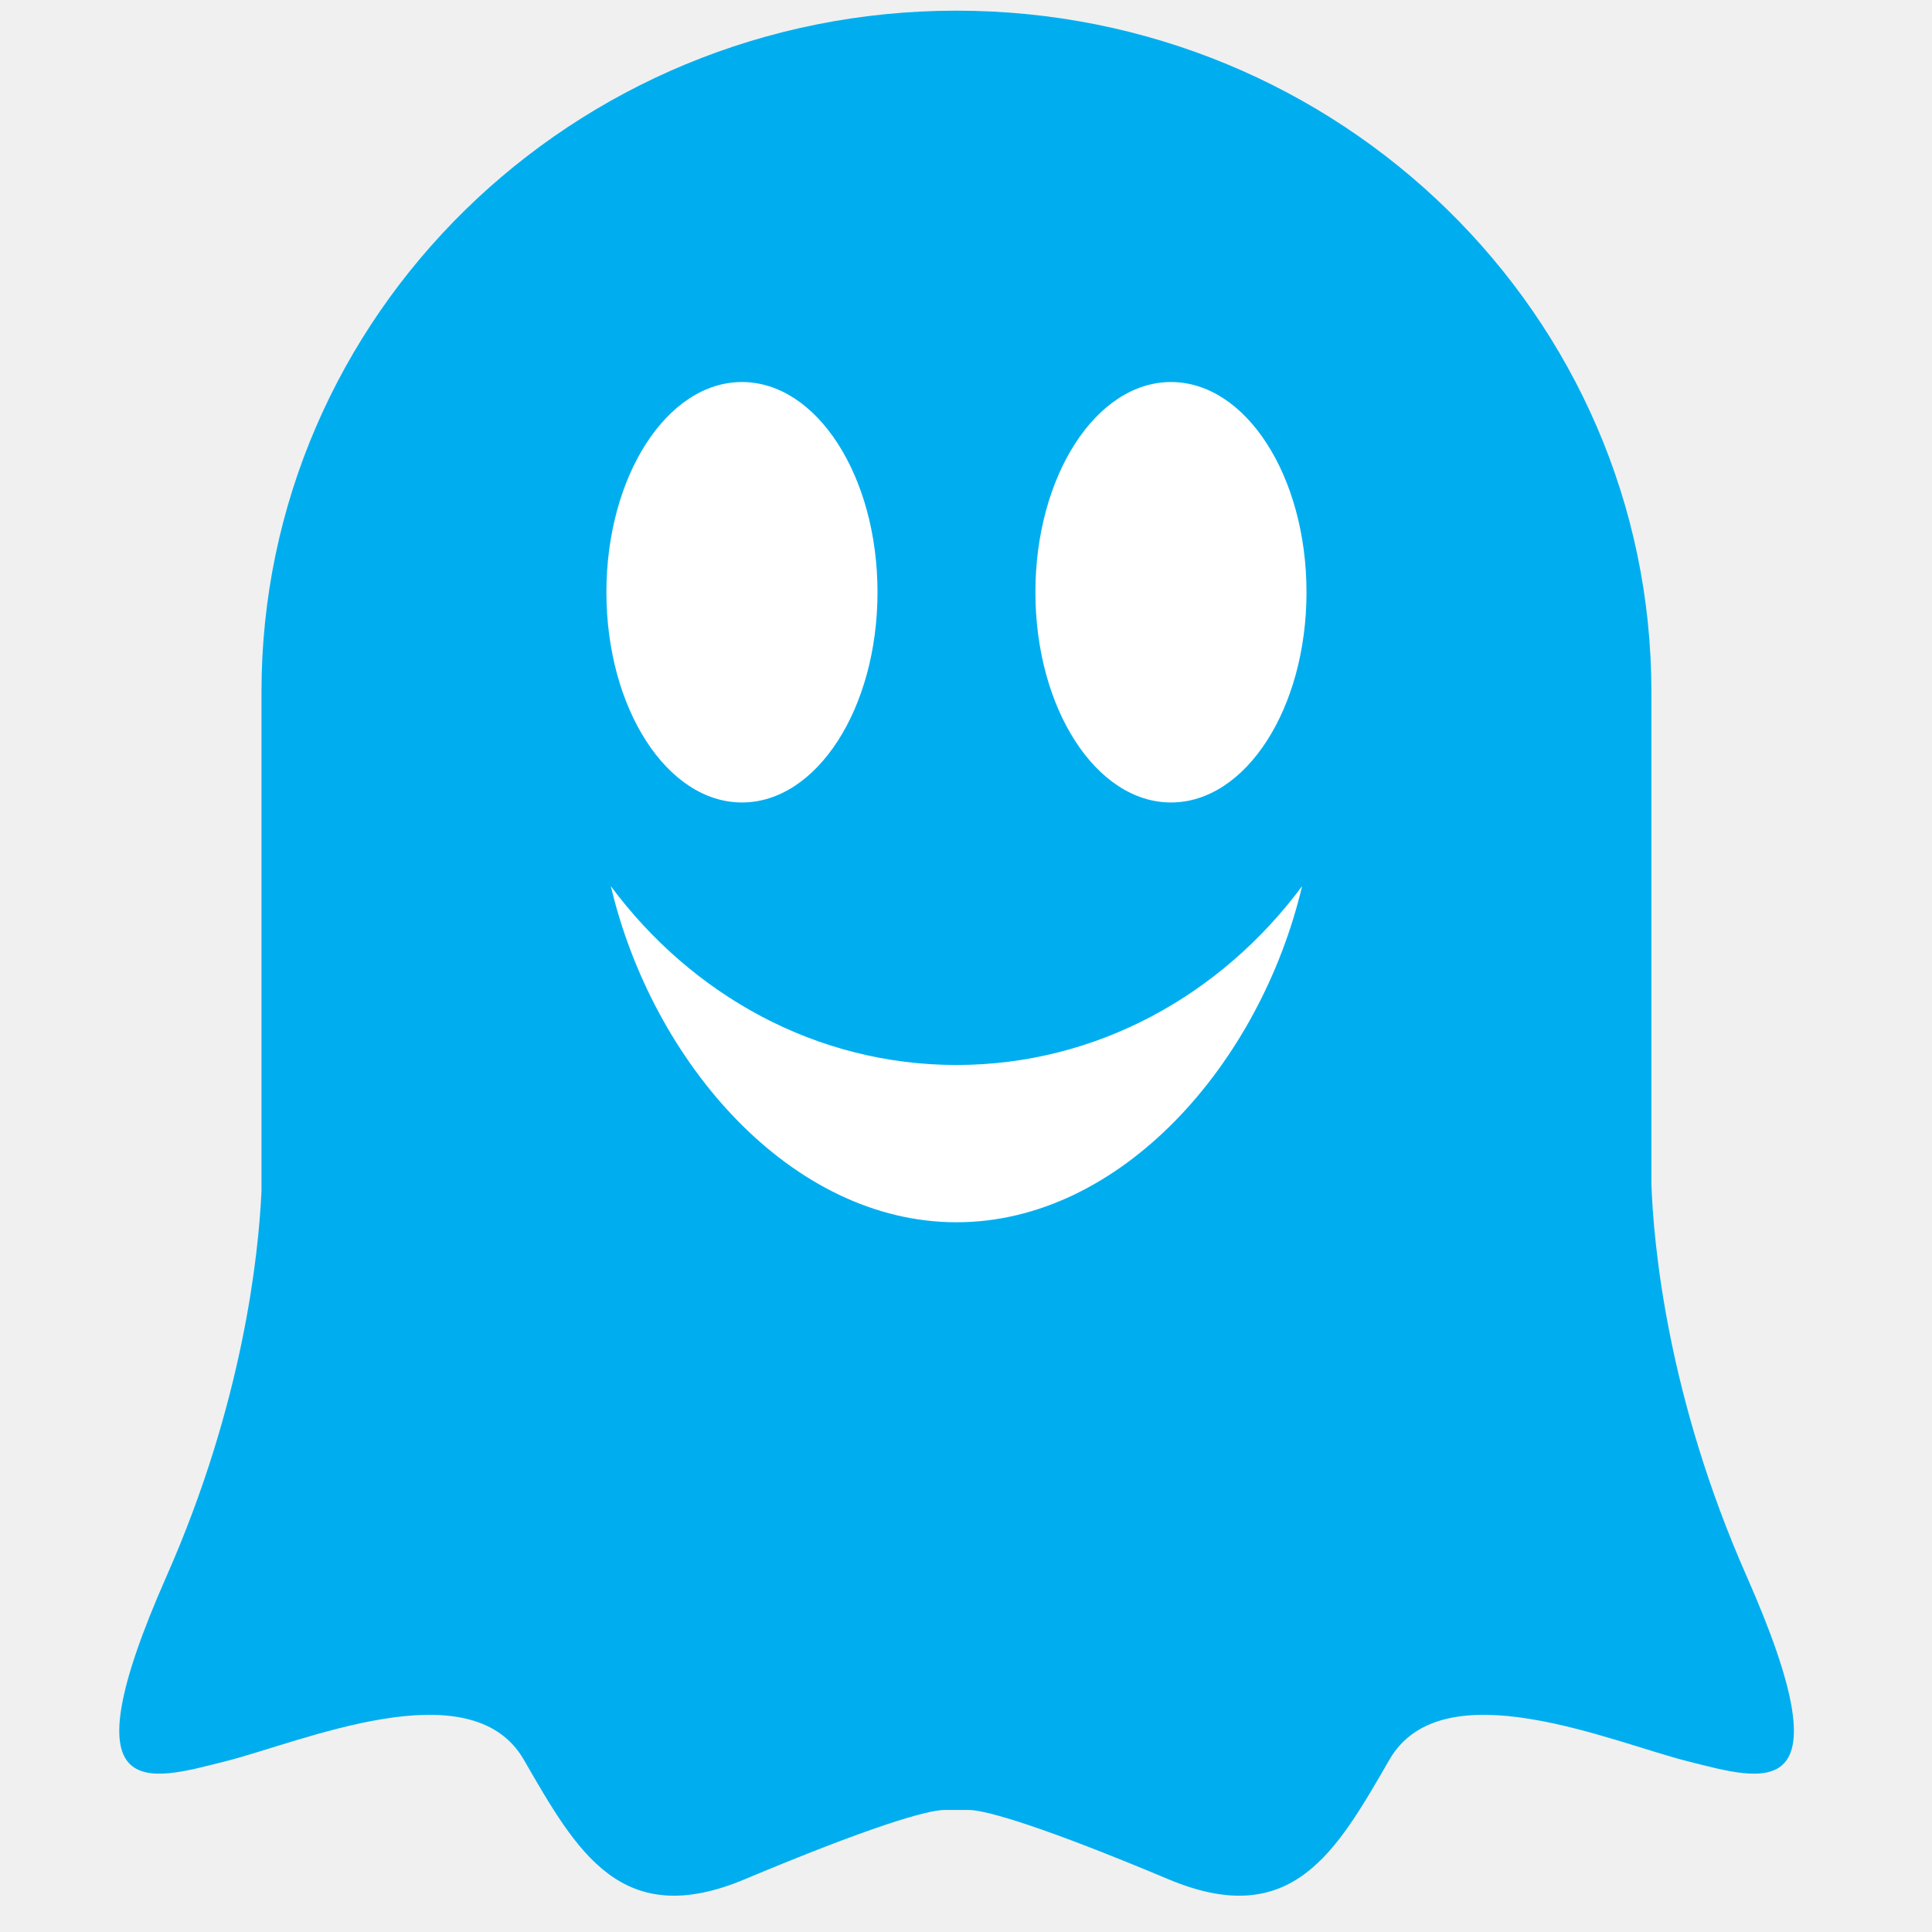
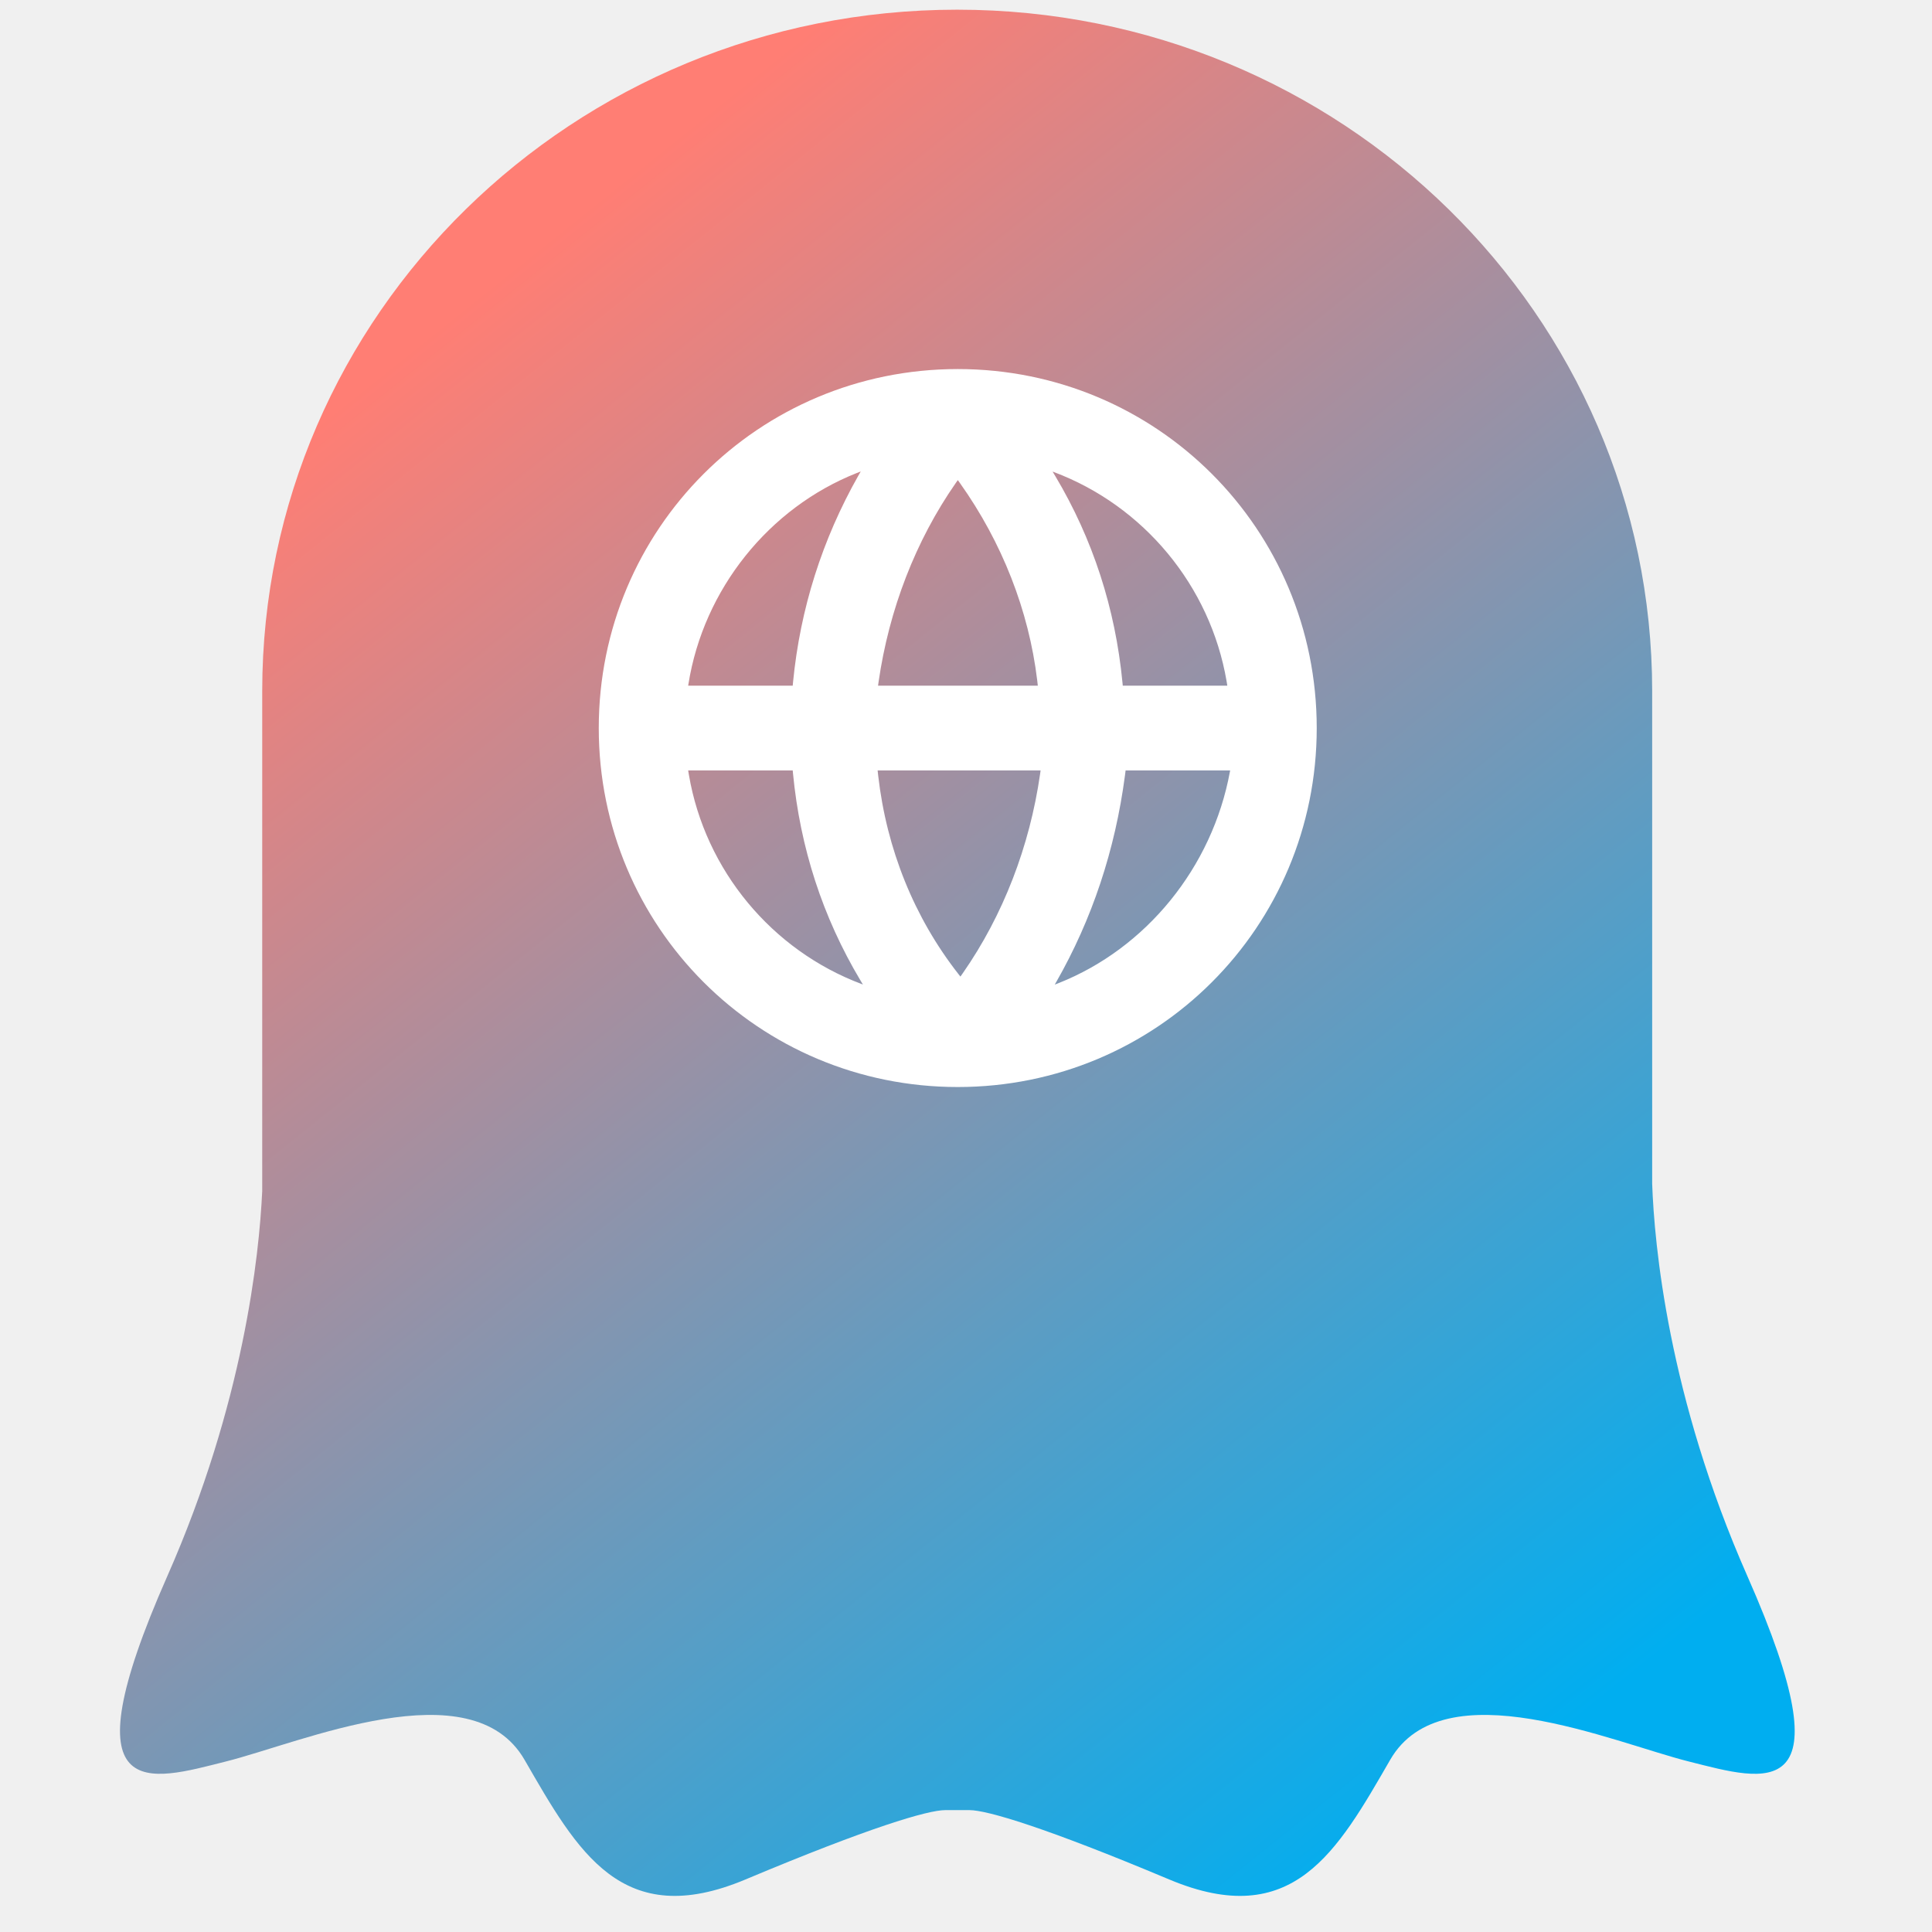
<svg xmlns="http://www.w3.org/2000/svg" width="512" height="512">
  <defs>
-     <clipPath id="clippath0" transform="">
-       <path d="M 431.251 84.91 C 410.218 132.548 406.598 172.911 406.031 188.77 L 406.031 319.261 C 406.031 418.945 323.576 499.75 221.869 499.75 C 120.15 499.75 37.692 418.945 37.692 319.261 L 37.692 186.884 C 36.903 169.824 32.77 130.693 12.554 84.91 C -14.63 23.389 7.862 30.719 28.013 35.782 C 48.159 40.823 93.151 60.58 107.209 36.239 C 121.256 11.912 132.977 -9.221 165.777 4.559 C 198.58 18.326 214.037 22.918 218.72 22.918 L 225.088 22.918 C 229.768 22.918 245.231 18.326 278.028 4.559 C 310.831 -9.221 322.549 11.912 336.604 36.239 C 350.654 60.58 395.643 40.823 415.795 35.782 C 435.943 30.719 458.426 23.389 431.251 84.91" style="fill: none; clip-rule: evenodd;" />
-     </clipPath>
-     <clipPath id="clippath1" transform="">
-       <path d="M 165.023 401.333 C 184.859 401.333 200.943 376.396 200.943 345.627 C 200.943 314.855 184.859 289.913 165.023 289.913 C 145.186 289.913 129.099 314.855 129.099 345.627 C 129.099 376.396 145.186 401.333 165.023 401.333" style="fill: none; clip-rule: evenodd;" />
-     </clipPath>
-     <clipPath id="clippath2" transform="">
-       <path d="M 221.869 178.663 C 178.156 178.663 141.359 220.824 130.271 267.739 C 151.685 238.882 184.743 220.342 221.869 220.342 C 258.989 220.342 292.047 238.882 313.463 267.739 C 302.375 220.824 265.572 178.663 221.869 178.663" style="fill: none; clip-rule: evenodd;" />
-     </clipPath>
-     <clipPath id="clippath3" transform="">
-       <path d="M 278.717 289.913 C 258.864 289.913 242.789 314.855 242.789 345.627 C 242.789 376.396 258.864 401.333 278.717 401.333 C 298.562 401.333 314.632 376.396 314.632 345.627 C 314.632 314.855 298.562 289.913 278.717 289.913" style="fill: none; clip-rule: evenodd;" />
-     </clipPath>
+     <linearGradient x1="31.127%" y1="8.085%" x2="89.415%" y2="88.961%" id="linearGradient-1">
+       <stop stop-color="#FF7E74" offset="0" />
+       <stop stop-color="#00AEF0" offset="1" />
+     </linearGradient>
  </defs>
-   <g transform="matrix(1, 0, 0, -1, 31.60472, 502.5757)">
-     <g transform="">
-       <path d="M 431.251 84.91 C 410.218 132.548 406.598 172.911 406.031 188.77 L 406.031 319.261 C 406.031 418.945 323.576 499.75 221.869 499.75 C 120.15 499.75 37.692 418.945 37.692 319.261 L 37.692 186.884 C 36.903 169.824 32.77 130.693 12.554 84.91 C -14.63 23.389 7.862 30.719 28.013 35.782 C 48.159 40.823 93.151 60.58 107.209 36.239 C 121.256 11.912 132.977 -9.221 165.777 4.559 C 198.58 18.326 214.037 22.918 218.72 22.918 L 225.088 22.918 C 229.768 22.918 245.231 18.326 278.028 4.559 C 310.831 -9.221 322.549 11.912 336.604 36.239 C 350.654 60.58 395.643 40.823 415.795 35.782 C 435.943 30.719 458.426 23.389 431.251 84.91" style="fill: none;" />
-     </g>
-     <g style="clip-path: url(#clippath0);">
-       <g transform="">
-         <path d="M -4.998 504.75 L 448.8 504.75 L 448.8 -4.804 L -4.998 -4.804 Z" style="fill: rgb(0, 174, 240); fill-opacity: 1;" />
-       </g>
-     </g>
-     <g transform="">
-       <path d="M 165.023 401.333 C 184.859 401.333 200.943 376.396 200.943 345.627 C 200.943 314.855 184.859 289.913 165.023 289.913 C 145.186 289.913 129.099 314.855 129.099 345.627 C 129.099 376.396 145.186 401.333 165.023 401.333" style="fill: none;" />
-     </g>
-     <g style="clip-path: url(#clippath1);">
-       <g transform="">
-         <path d="M 124.099 406.333 L 205.943 406.333 L 205.943 284.913 L 124.099 284.913 Z" style="fill: rgb(255, 255, 255); fill-opacity: 1;" />
-       </g>
-     </g>
-     <g transform="">
-       <path d="M 221.869 178.663 C 178.156 178.663 141.359 220.824 130.271 267.739 C 151.685 238.882 184.743 220.342 221.869 220.342 C 258.989 220.342 292.047 238.882 313.463 267.739 C 302.375 220.824 265.572 178.663 221.869 178.663" style="fill: none;" />
-     </g>
-     <g style="clip-path: url(#clippath2);">
-       <g transform="">
-         <path d="M 125.271 272.739 L 318.463 272.739 L 318.463 173.663 L 125.271 173.663 Z" style="fill: rgb(255, 255, 255); fill-opacity: 1;" />
-       </g>
-     </g>
-     <g transform="">
-       <path d="M 278.717 289.913 C 258.864 289.913 242.789 314.855 242.789 345.627 C 242.789 376.396 258.864 401.333 278.717 401.333 C 298.562 401.333 314.632 376.396 314.632 345.627 C 314.632 314.855 298.562 289.913 278.717 289.913" style="fill: none;" />
-     </g>
-     <g style="clip-path: url(#clippath3);">
-       <g transform="">
-         <path d="M 237.789 406.333 L 319.632 406.333 L 319.632 284.913 L 237.789 284.913 Z" style="fill: rgb(255, 255, 255); fill-opacity: 1;" />
-       </g>
-     </g>
-   </g>
+   <path d="M 437.843 313.742 L 437.843 183.17 C 437.843 83.423 355.385 2.568 253.674 2.568 C 151.952 2.568 69.491 83.423 69.491 183.17 L 69.491 315.63 C 68.702 332.701 64.569 371.857 44.352 417.668 C 17.168 479.227 39.66 471.893 59.813 466.827 C 79.959 461.782 124.952 442.013 139.01 466.369 C 153.058 490.711 164.78 511.857 197.581 498.069 C 230.385 484.294 245.842 479.698 250.525 479.698 L 256.894 479.698 C 261.574 479.698 277.037 484.294 309.836 498.069 C 342.64 511.857 354.358 490.711 368.414 466.369 C 382.464 442.013 427.455 461.782 447.607 466.827 C 467.756 471.893 490.24 479.227 463.064 417.668 C 442.03 370 438.41 329.612 437.843 313.742 Z" id="Fill-3" fill="url(#linearGradient-1)" stroke="none" stroke-width="1" fill-rule="evenodd" />
+   <path d="M 253.812 97.804 C 306.562 97.804 348.946 140.189 348.946 192.939 C 348.946 245.689 306.562 288.073 253.812 288.073 C 201.062 288.073 158.678 245.689 158.678 192.939 C 158.678 140.189 201.062 97.804 253.812 97.804 Z M 326 204.17 L 298.295 204.17 L 298.254 204.513 L 298.123 205.534 C 295.528 225.252 289.406 243.665 279.865 260.332 L 279.865 260.332 L 279.522 260.927 L 279.864 260.798 L 280.567 260.524 C 303.707 251.349 321.25 229.914 325.94 204.512 L 325.94 204.512 L 326 204.17 Z M 210.079 204.17 L 182.375 204.17 L 182.438 204.582 L 182.565 205.349 C 186.879 230.63 204.558 251.871 228.381 260.794 L 228.381 260.794 L 228.68 260.904 L 228.449 260.525 L 227.972 259.731 C 218.014 243.042 212.036 224.623 210.149 204.926 L 210.149 204.926 L 210.079 204.17 Z M 275.768 204.17 L 232.581 204.17 L 232.65 204.826 L 232.738 205.613 C 234.965 224.995 242.233 243.122 254.01 258.155 L 254.01 258.155 L 254.522 258.802 L 254.686 258.57 L 255.18 257.867 C 265.813 242.597 272.875 224.335 275.637 205.114 L 275.637 205.114 L 275.768 204.17 Z M 228.103 124.95 L 227.73 125.09 L 227.026 125.365 C 203.82 134.576 186.457 156.063 182.436 181.313 L 182.436 181.313 L 182.375 181.707 L 210.079 181.707 L 210.081 181.684 L 210.17 180.728 C 212.058 161.327 217.918 142.911 227.482 126.032 L 227.482 126.032 L 228.103 124.95 Z M 278.943 124.974 L 279.175 125.353 L 279.652 126.146 C 289.61 142.835 295.588 161.254 297.474 180.952 L 297.474 180.952 L 297.544 181.707 L 325.248 181.707 L 325.186 181.296 L 325.059 180.528 C 320.744 155.248 303.066 134.006 279.242 125.083 L 279.242 125.083 L 278.943 124.974 Z M 253.83 127.232 L 253.776 127.308 L 253.283 128.01 C 242.65 143.28 235.588 161.543 232.826 180.763 L 232.826 180.763 L 232.694 181.707 L 275.03 181.707 L 274.956 181.028 L 274.86 180.206 C 272.64 161.837 265.589 143.776 254.412 128.041 L 254.412 128.041 L 253.83 127.232 Z" id="Combined-Shape" fill="#FFFFFF" fill-rule="nonzero" stroke="none" stroke-width="1" />
</svg>
